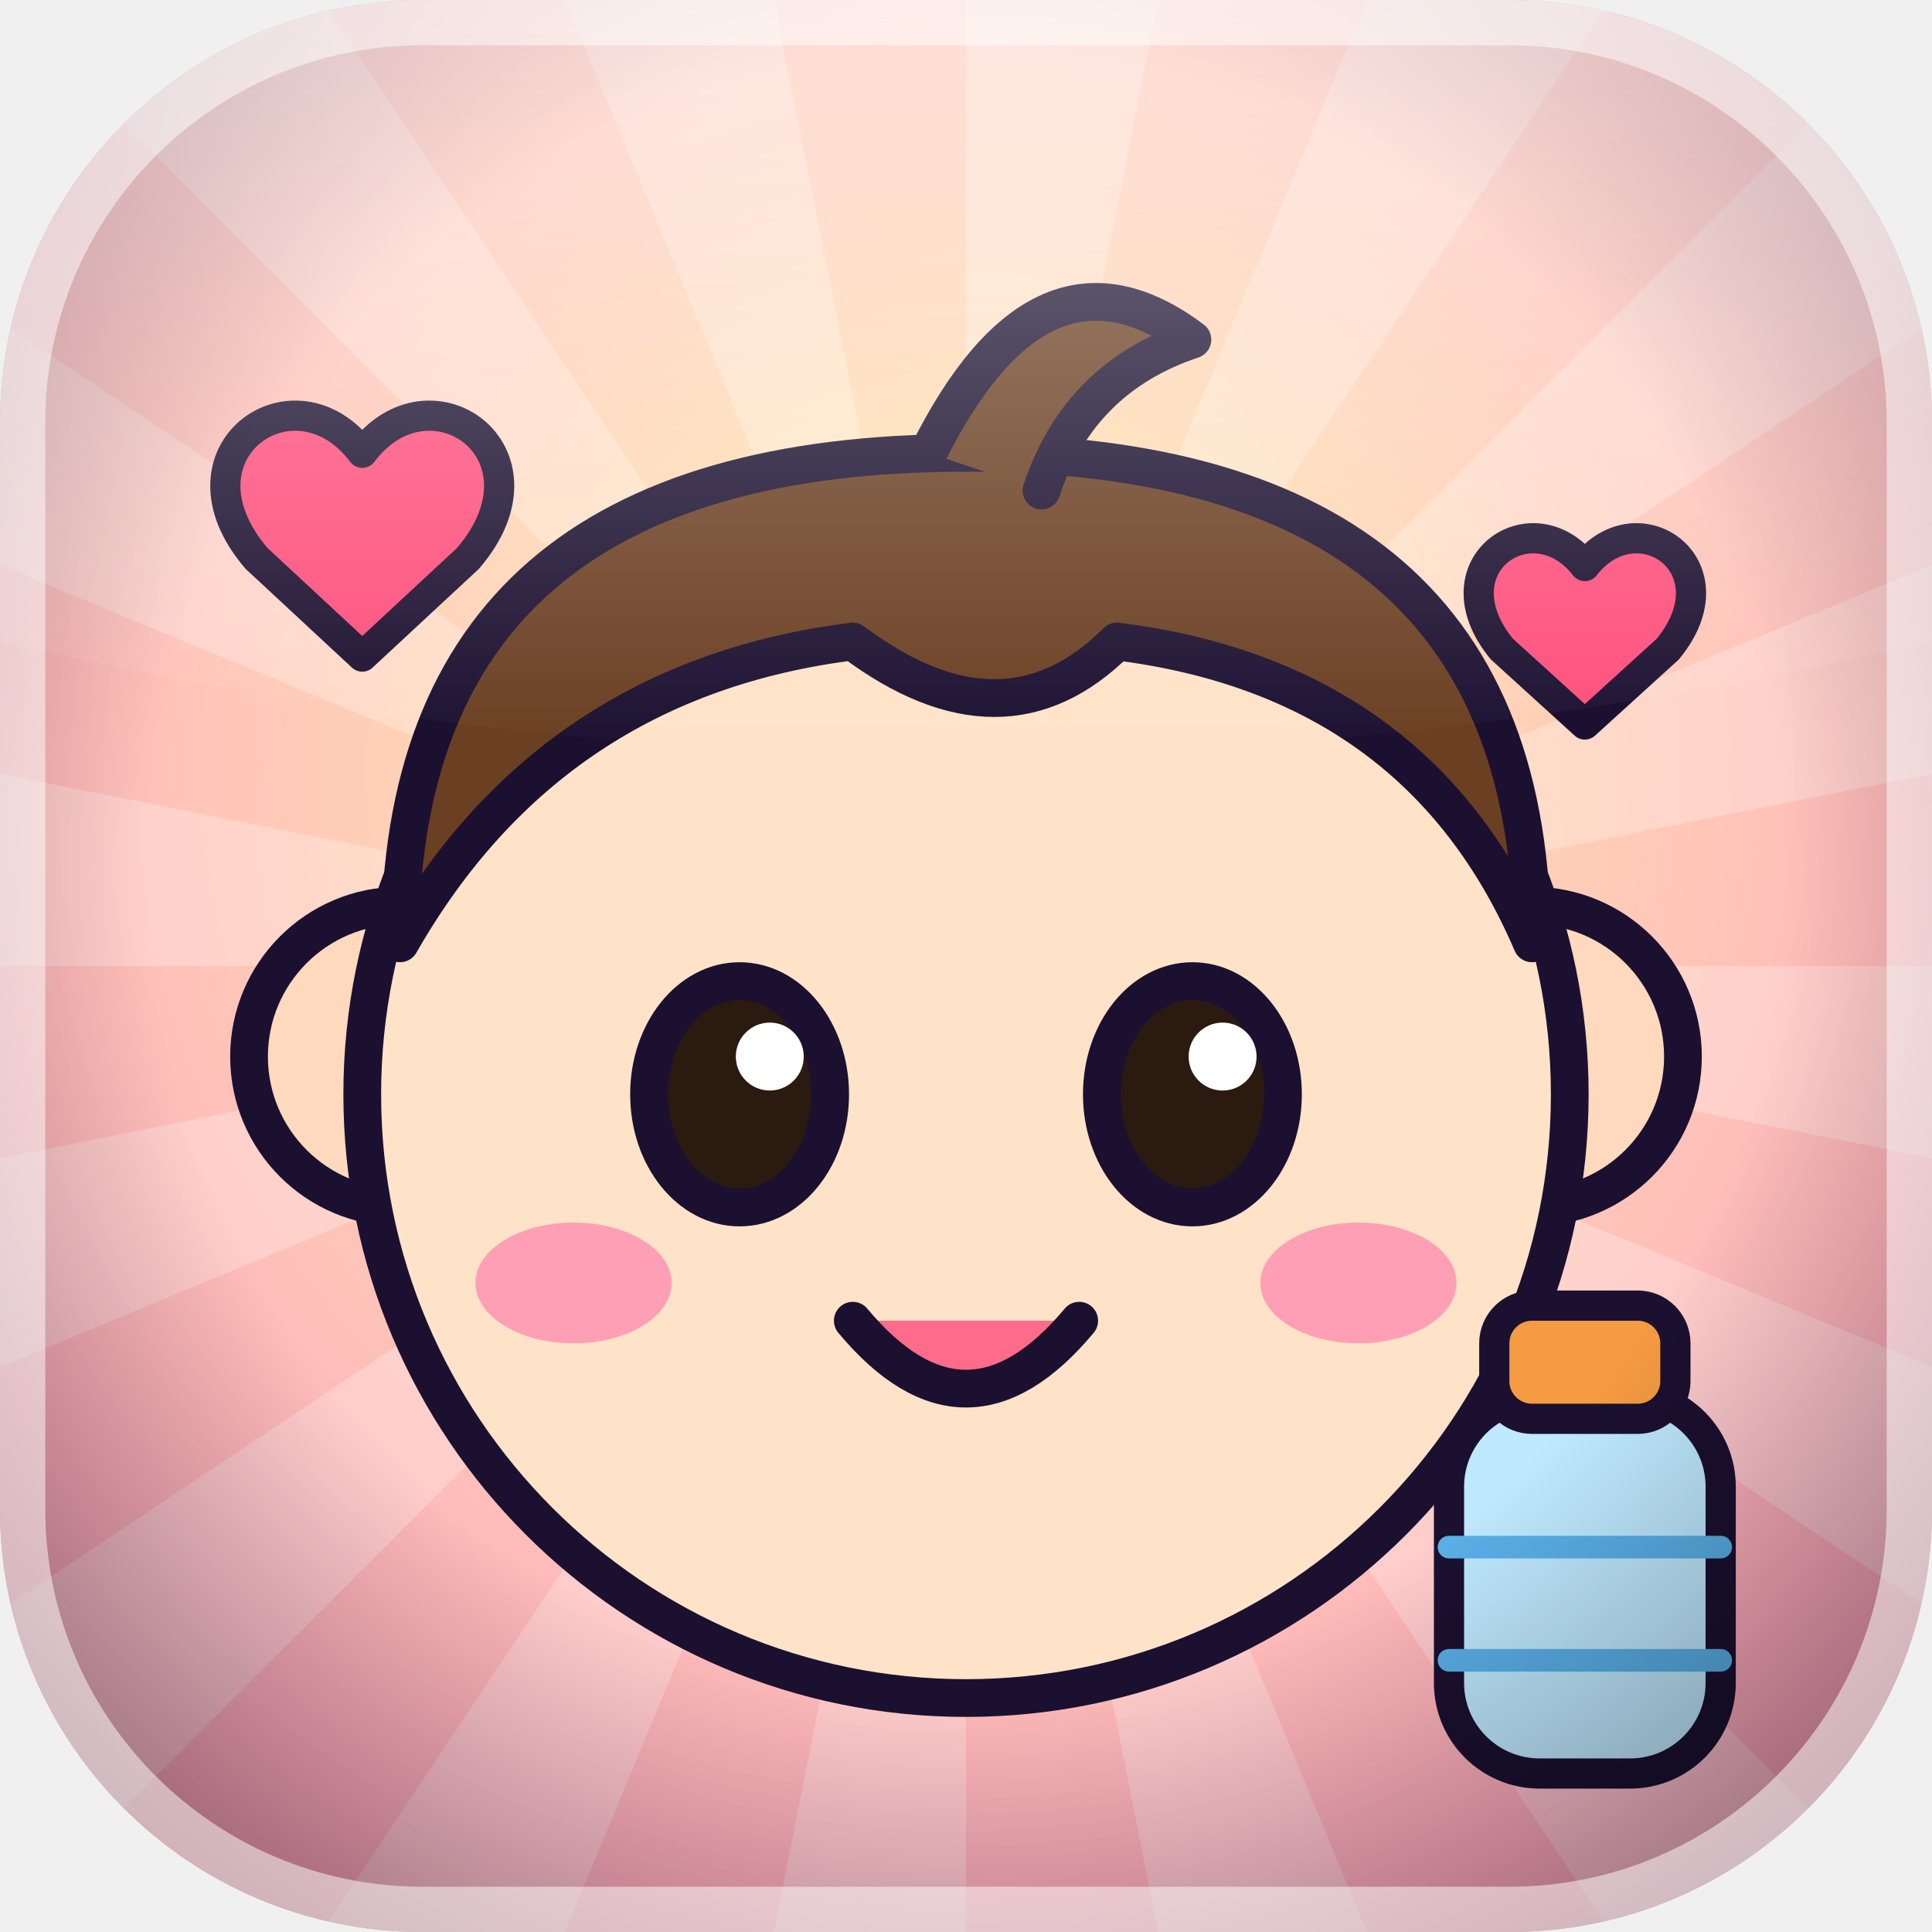
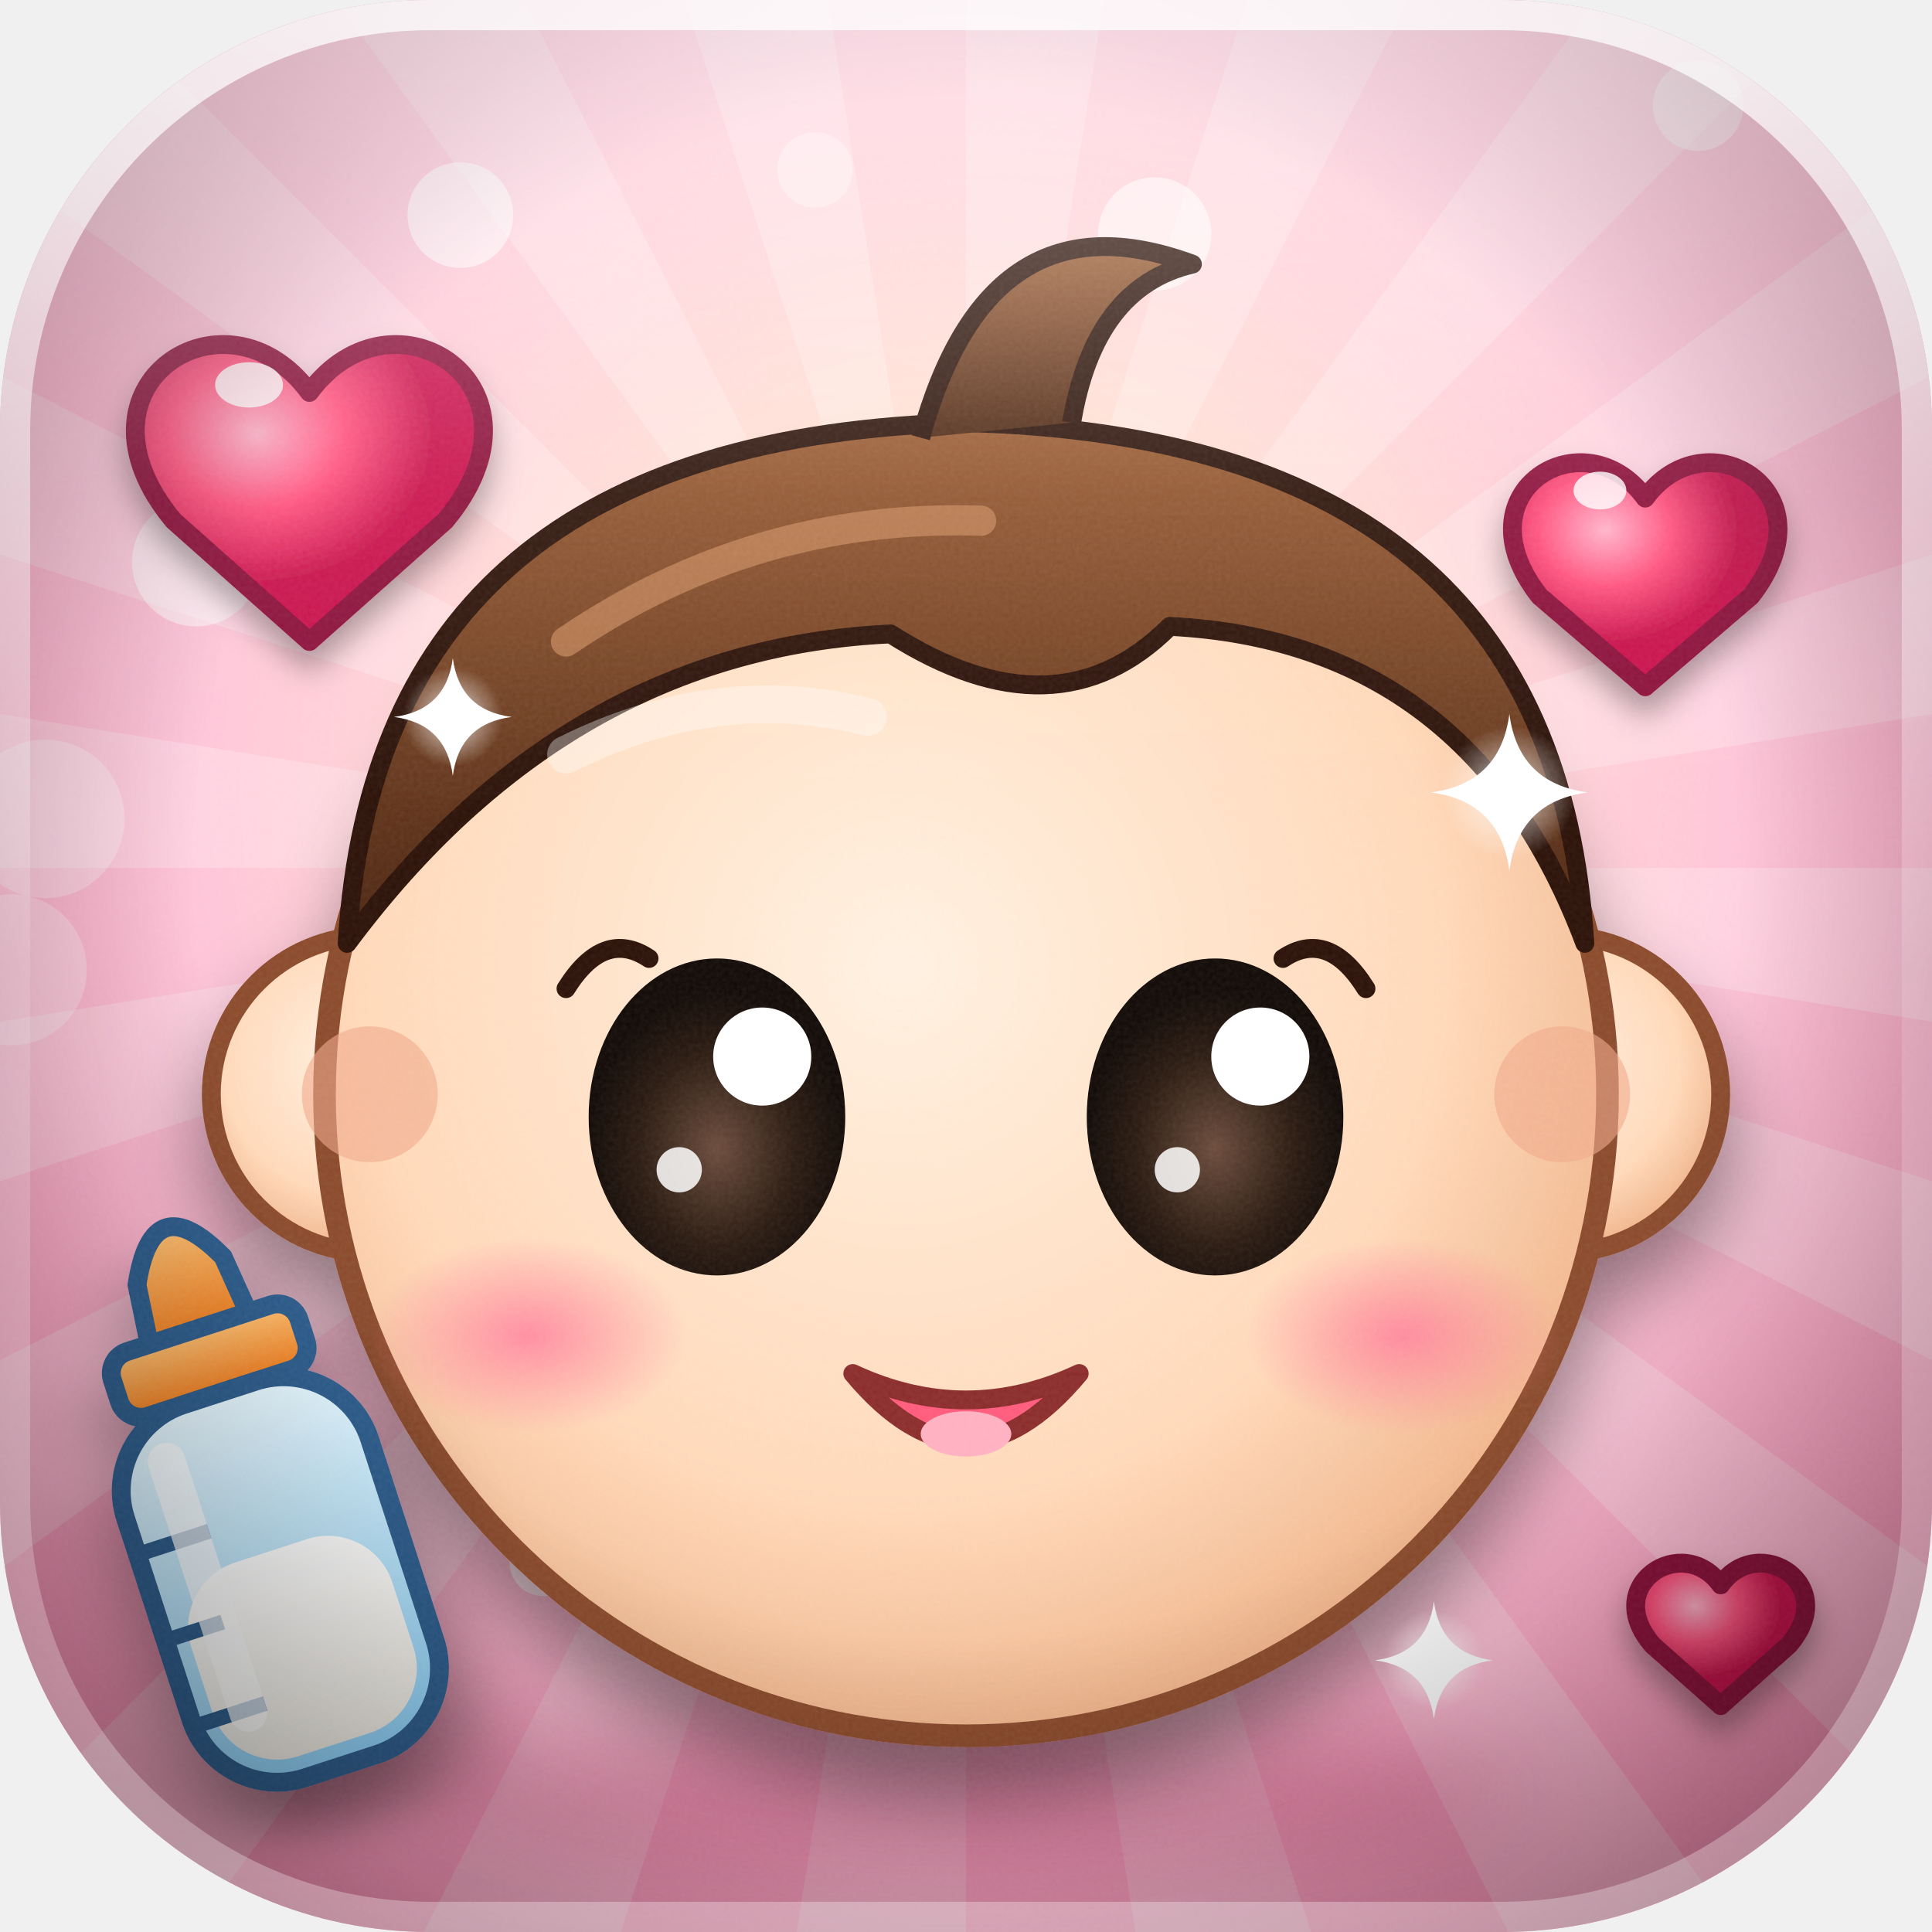
<svg xmlns="http://www.w3.org/2000/svg" viewBox="0 0 512 512">
  <defs>
    <clipPath id="sq">
-       <rect width="512" height="512" rx="112" />
+       <rect width="512" height="512" rx="114" />
    </clipPath>
+     <filter id="sh" x="-30%" y="-30%" width="160%" height="160%">
+       <feDropShadow dx="0" dy="12" stdDeviation="10" flood-color="#000" flood-opacity=".45" />
+     </filter>
+     <filter id="sh2" x="-30%" y="-30%" width="160%" height="160%">
+       <feDropShadow dx="0" dy="5" stdDeviation="4" flood-color="#000" flood-opacity=".35" />
+     </filter>
+     <filter id="glow" x="-80%" y="-80%" width="260%" height="260%">
+       <feGaussianBlur stdDeviation="9" result="b" />
+       <feMerge>
+         <feMergeNode in="b" />
+         <feMergeNode in="b" />
+         <feMergeNode in="SourceGraphic" />
+       </feMerge>
+     </filter>
+     <filter id="blur" x="-50%" y="-50%" width="200%" height="200%">
+       <feGaussianBlur stdDeviation="14" />
+     </filter>
+     <filter id="blur4" x="-50%" y="-50%" width="200%" height="200%">
+       <feGaussianBlur stdDeviation="4" />
+     </filter>
+     <filter id="grain" x="0" y="0" width="100%" height="100%">
+       <feTurbulence type="fractalNoise" baseFrequency=".85" numOctaves="2" seed="7" />
+       <feColorMatrix values="0 0 0 0 1  0 0 0 0 1  0 0 0 0 1  0 0 0 .07 0" />
+     </filter>
    <linearGradient id="gloss" x1="0" y1="0" x2="0" y2="1">
-       <stop offset="0" stop-color="#fff" stop-opacity=".45" />
+       <stop offset="0" stop-color="#fff" stop-opacity=".42" />
+       <stop offset=".6" stop-color="#fff" stop-opacity=".06" />
      <stop offset="1" stop-color="#fff" stop-opacity="0" />
    </linearGradient>
-     <radialGradient id="vig" cx="50%" cy="45%" r="70%">
-       <stop offset=".6" stop-color="#000" stop-opacity="0" />
-       <stop offset="1" stop-color="#000" stop-opacity=".45" />
+     <radialGradient id="vig" cx=".5" cy=".45" r=".72">
+       <stop offset=".55" stop-color="#000" stop-opacity="0" />
+       <stop offset="1" stop-color="#000" stop-opacity=".5" />
    </radialGradient>
-     <radialGradient id="bg" cx="50%" cy="40%" r="75%">
-       <stop offset="0" stop-color="#fff3b0" />
-       <stop offset="1" stop-color="#ff9ac0" />
+     <linearGradient id="rim" x1="0" y1="0" x2="0" y2="1">
+       <stop offset="0" stop-color="#fff" stop-opacity=".75" />
+       <stop offset=".5" stop-color="#fff" stop-opacity=".12" />
+       <stop offset="1" stop-color="#fff" stop-opacity=".3" />
+     </linearGradient>
+     <radialGradient id="spark">
+       <stop offset="0" stop-color="#fff" />
+       <stop offset=".3" stop-color="#fff" stop-opacity=".8" />
+       <stop offset="1" stop-color="#fff" stop-opacity="0" />
    </radialGradient>
+     <radialGradient id="bg" cx="0.5" cy="0.4" r="0.8">
+       <stop offset="0" stop-color="#fff8d0" />
+       <stop offset="0.5" stop-color="#ffc4d8" />
+       <stop offset="1" stop-color="#ff7aa8" />
+     </radialGradient>
+     <radialGradient id="skin" cx="0.45" cy="0.4" r="0.6">
+       <stop offset="0" stop-color="#fff0e0" />
+       <stop offset="0.7" stop-color="#ffd8b8" />
+       <stop offset="1" stop-color="#f0b48a" />
+     </radialGradient>
+     <linearGradient id="hair" x1="0" y1="0" x2="0" y2="1">
+       <stop offset="0" stop-color="#9a5a30" />
+       <stop offset="1" stop-color="#4a2410" />
+     </linearGradient>
+     <radialGradient id="eye" cx="0.5" cy="0.6" r="0.5">
+       <stop offset="0" stop-color="#6a4a3a" />
+       <stop offset="0.6" stop-color="#2a1a10" />
+       <stop offset="1" stop-color="#100804" />
+     </radialGradient>
+     <radialGradient id="blush" cx="0.5" cy="0.5" r="0.5">
+       <stop offset="0" stop-color="#ff7a9a" stop-opacity="0.8" />
+       <stop offset="1" stop-color="#ff7a9a" stop-opacity="0" />
+     </radialGradient>
+     <radialGradient id="heart" cx="0.35" cy="0.3" r="0.5">
+       <stop offset="0" stop-color="#ffb0c8" />
+       <stop offset="0.5" stop-color="#ff4f7b" />
+       <stop offset="1" stop-color="#c8104a" />
+     </radialGradient>
+     <linearGradient id="bottle" x1="0" y1="0" x2="0" y2="1">
+       <stop offset="0" stop-color="#e8f8ff" />
+       <stop offset="1" stop-color="#8ad0f8" />
+     </linearGradient>
+     <linearGradient id="milk" x1="0" y1="0" x2="0" y2="1">
+       <stop offset="0" stop-color="#ffffff" />
+       <stop offset="1" stop-color="#f0ece4" />
+     </linearGradient>
+     <linearGradient id="cap" x1="0" y1="0" x2="0" y2="1">
+       <stop offset="0" stop-color="#ffc070" />
+       <stop offset="1" stop-color="#f07a1a" />
+     </linearGradient>
  </defs>
  <g clip-path="url(#sq)">
    <rect width="512" height="512" fill="url(#bg)" />
-     <path d="M256 256 L856 256 L844 373 Z M256 256 L810 486 L755 589 Z M256 256 L680 680 L589 755 Z M256 256 L486 810 L373 844 Z M256 256 L256 856 L139 844 Z M256 256 L26 810 L-77 755 Z M256 256 L-168 680 L-243 589 Z M256 256 L-298 486 L-332 373 Z M256 256 L-344 256 L-332 139 Z M256 256 L-298 26 L-243 -77 Z M256 256 L-168 -168 L-77 -243 Z M256 256 L26 -298 L139 -332 Z M256 256 L256 -344 L373 -332 Z M256 256 L486 -298 L589 -243 Z M256 256 L680 -168 L755 -77 Z M256 256 L810 26 L844 139 Z" fill="#ffffff" opacity="0.25" />
-     <g transform="translate(256 290)" stroke="#1b1030" stroke-width="10" stroke-linejoin="round" stroke-linecap="round">
-       <circle cx="-150" cy="-10" r="40" fill="#ffd9bd" />
-       <circle cx="150" cy="-10" r="40" fill="#ffd9bd" />
-       <circle cx="0" cy="0" r="160" fill="#ffe3c8" />
-       <path d="M-150 -40 Q-150 -170 0 -170 Q150 -170 150 -40 Q120 -110 40 -120 Q10 -90 -30 -120 Q-110 -110 -150 -40 Z" fill="#6b3f22" />
-       <path d="M-10 -170 Q20 -230 60 -200 Q30 -190 20 -160" fill="#6b3f22" />
-       <ellipse cx="-60" cy="0" rx="24" ry="30" fill="#2a1a10" />
-       <ellipse cx="60" cy="0" rx="24" ry="30" fill="#2a1a10" />
-       <circle cx="-52" cy="-10" r="9" fill="#fff" stroke-width="0" />
-       <circle cx="68" cy="-10" r="9" fill="#fff" stroke-width="0" />
-       <ellipse cx="-104" cy="50" rx="26" ry="16" fill="#ff8fb0" stroke-width="0" opacity=".8" />
-       <ellipse cx="104" cy="50" rx="26" ry="16" fill="#ff8fb0" stroke-width="0" opacity=".8" />
-       <path d="M-30 60 Q0 96 30 60" fill="#ff6b8a" />
+     <path d="M256 230 L956 230 L947 340 Z M256 230 L922 446 L880 548 Z M256 230 L822 641 L751 725 Z M256 230 L667 796 L574 854 Z M256 230 L472 896 L366 921 Z M256 230 L256 930 L146 921 Z M256 230 L40 896 L-62 854 Z M256 230 L-155 796 L-239 725 Z M256 230 L-310 641 L-368 548 Z M256 230 L-410 446 L-435 340 Z M256 230 L-444 230 L-435 120 Z M256 230 L-410 14 L-368 -88 Z M256 230 L-310 -181 L-239 -265 Z M256 230 L-155 -336 L-62 -394 Z M256 230 L40 -436 L146 -461 Z M256 230 L256 -470 L366 -461 Z M256 230 L472 -436 L574 -394 Z M256 230 L667 -336 L751 -265 Z M256 230 L822 -181 L880 -88 Z M256 230 L922 14 L947 120 Z" fill="#ffffff" opacity="0.22" />
+     <circle cx="237" cy="191" r="8" fill="#ffffff" opacity="0.55" />
+     <circle cx="3" cy="257" r="20" fill="#ffffff" opacity="0.28" />
+     <circle cx="284" cy="316" r="7" fill="#ffffff" opacity="0.38" />
+     <circle cx="360" cy="231" r="18" fill="#ffffff" opacity="0.31" />
+     <circle cx="122" cy="57" r="14" fill="#ffffff" opacity="0.57" />
+     <circle cx="302" cy="396" r="12" fill="#ffffff" opacity="0.51" />
+     <circle cx="52" cy="149" r="17" fill="#ffffff" opacity="0.50" />
+     <circle cx="216" cy="45" r="10" fill="#ffffff" opacity="0.32" />
+     <circle cx="144" cy="414" r="9" fill="#ffffff" opacity="0.56" />
+     <circle cx="450" cy="28" r="12" fill="#ffffff" opacity="0.42" />
+     <circle cx="12" cy="217" r="21" fill="#ffffff" opacity="0.29" />
+     <circle cx="306" cy="62" r="15" fill="#ffffff" opacity="0.56" />
+     <ellipse cx="256" cy="476" rx="150" ry="20" fill="#b03060" opacity=".35" filter="url(#blur)" />
+     <g filter="url(#sh)">
+       <circle cx="98" cy="290" r="42" fill="url(#skin)" stroke="#8a4a2a" stroke-width="5" />
+       <circle cx="414" cy="290" r="42" fill="url(#skin)" stroke="#8a4a2a" stroke-width="5" />
+       <circle cx="256" cy="290" r="170" fill="url(#skin)" stroke="#8a4a2a" stroke-width="6" />
    </g>
-     <g stroke="#1b1030" stroke-width="8" stroke-linejoin="round" stroke-linecap="round" fill="#ff4f7b">
-       <path d="M96 120 c-18 -24 -52 0 -28 28 l28 26 l28 -26 c24 -28 -10 -52 -28 -28 Z" />
-       <path d="M420 150 c-14 -18 -40 0 -22 22 l22 20 l22 -20 c18 -22 -8 -40 -22 -22 Z" />
+     <circle cx="98" cy="290" r="18" fill="#f0a888" opacity=".6" />
+     <circle cx="414" cy="290" r="18" fill="#f0a888" opacity=".6" />
+     <path d="M92 250 Q100 116 256 112 Q412 116 420 250 Q390 170 310 166 Q280 196 236 168 Q150 172 92 250 Z" fill="url(#hair)" stroke="#2a1006" stroke-width="5" stroke-linejoin="round" />
+     <path d="M244 116 Q262 50 316 70 Q290 76 284 112" fill="url(#hair)" stroke="#2a1006" stroke-width="5" stroke-linejoin="round" />
+     <path d="M150 170 Q200 136 260 138" fill="none" stroke="#c8885a" stroke-width="8" stroke-linecap="round" opacity=".7" />
+     <g>
+       <ellipse cx="190" cy="296" rx="34" ry="42" fill="url(#eye)" />
+       <ellipse cx="322" cy="296" rx="34" ry="42" fill="url(#eye)" />
+       <circle cx="202" cy="280" r="13" fill="#fff" />
+       <circle cx="334" cy="280" r="13" fill="#fff" />
+       <circle cx="180" cy="310" r="6" fill="#fff" opacity=".85" />
+       <circle cx="312" cy="310" r="6" fill="#fff" opacity=".85" />
+       <path d="M150 262 Q160 246 172 254 M362 262 Q352 246 340 254" stroke="#2a1006" stroke-width="5" fill="none" stroke-linecap="round" />
    </g>
-     <g transform="translate(420 420)" stroke="#1b1030" stroke-width="8" stroke-linejoin="round" stroke-linecap="round">
-       <rect x="-36" y="-50" width="72" height="100" rx="24" fill="#bfe9ff" />
-       <rect x="-24" y="-74" width="48" height="30" rx="10" fill="#f59b42" />
-       <path d="M-36 -10 H36 M-36 20 H36" stroke="#5ab0e8" stroke-width="6" />
+     <ellipse cx="140" cy="354" rx="42" ry="26" fill="url(#blush)" />
+     <ellipse cx="372" cy="354" rx="42" ry="26" fill="url(#blush)" />
+     <path d="M226 364 Q256 400 286 364 Q256 378 226 364 Z" fill="#ff5a7a" stroke="#8a2a2a" stroke-width="5" stroke-linejoin="round" />
+     <ellipse cx="256" cy="380" rx="12" ry="6" fill="#ffb0c0" />
+     <path d="M150 200 Q190 180 230 190" fill="none" stroke="#fff" stroke-width="10" stroke-linecap="round" opacity=".35" />
+     <g filter="url(#sh2)" stroke="#8a1038" stroke-width="5" stroke-linejoin="round">
+       <path d="M82 104 c-22 -30 -66 -2 -36 34 l36 32 l36 -32 c30 -36 -14 -64 -36 -34 Z" fill="url(#heart)" />
+       <path d="M436 132 c-16 -22 -50 -2 -28 26 l28 24 l28 -24 c22 -28 -12 -48 -28 -26 Z" fill="url(#heart)" />
+       <path d="M456 420 c-10 -14 -32 0 -18 16 l18 16 l18 -16 c14 -16 -8 -30 -18 -16 Z" fill="url(#heart)" />
    </g>
+     <g fill="#fff" opacity=".8">
+       <ellipse cx="66" cy="102" rx="9" ry="6" />
+       <ellipse cx="424" cy="130" rx="7" ry="5" />
+     </g>
+     <g transform="translate(78 430) rotate(-18)" filter="url(#sh)" stroke="#2a5a8a" stroke-width="5" stroke-linejoin="round">
+       <path d="M-12 -98 Q0 -122 12 -98 L14 -80 L-14 -80 Z" fill="url(#cap)" />
+       <rect x="-26" y="-82" width="52" height="18" rx="6" fill="url(#cap)" />
+       <rect x="-34" y="-64" width="68" height="104" rx="24" fill="url(#bottle)" />
+       <rect x="-28" y="-20" width="56" height="54" rx="18" fill="url(#milk)" stroke="none" />
+       <path d="M-34 -30 H-14 M-34 -6 H-18 M-34 18 H-14" stroke-width="4" />
+       <rect x="-24" y="-56" width="10" height="80" rx="5" fill="#fff" opacity=".7" stroke="none" />
+     </g>
+     <g transform="translate(400 210) scale(0.8)">
+       <circle r="22" fill="url(#spark)" opacity=".7" />
+       <path d="M0 -26 Q3 -3 26 0 Q3 3 0 26 Q-3 3 -26 0 Q-3 -3 0 -26 Z" fill="#fff" />
+     </g>
+     <g transform="translate(120 190) scale(0.6)">
+       <circle r="22" fill="url(#spark)" opacity=".7" />
+       <path d="M0 -26 Q3 -3 26 0 Q3 3 0 26 Q-3 3 -26 0 Q-3 -3 0 -26 Z" fill="#fff" />
+     </g>
+     <g transform="translate(380 440) scale(0.6)">
+       <circle r="22" fill="url(#spark)" opacity=".7" />
+       <path d="M0 -26 Q3 -3 26 0 Q3 3 0 26 Q-3 3 -26 0 Q-3 -3 0 -26 Z" fill="#fff" />
+     </g>
+     <rect width="512" height="512" filter="url(#grain)" />
    <rect width="512" height="512" fill="url(#vig)" />
-     <path d="M0 0 H512 V170 Q256 230 0 170 Z" fill="url(#gloss)" />
+     <path d="M0 0 H512 V190 Q256 250 0 190 Z" fill="url(#gloss)" />
  </g>
-   <rect x="6" y="6" width="500" height="500" rx="106" fill="none" stroke="#ffffff" stroke-opacity=".5" stroke-width="12" />
+   <rect x="4" y="4" width="504" height="504" rx="110" fill="none" stroke="url(#rim)" stroke-width="8" />
</svg>
